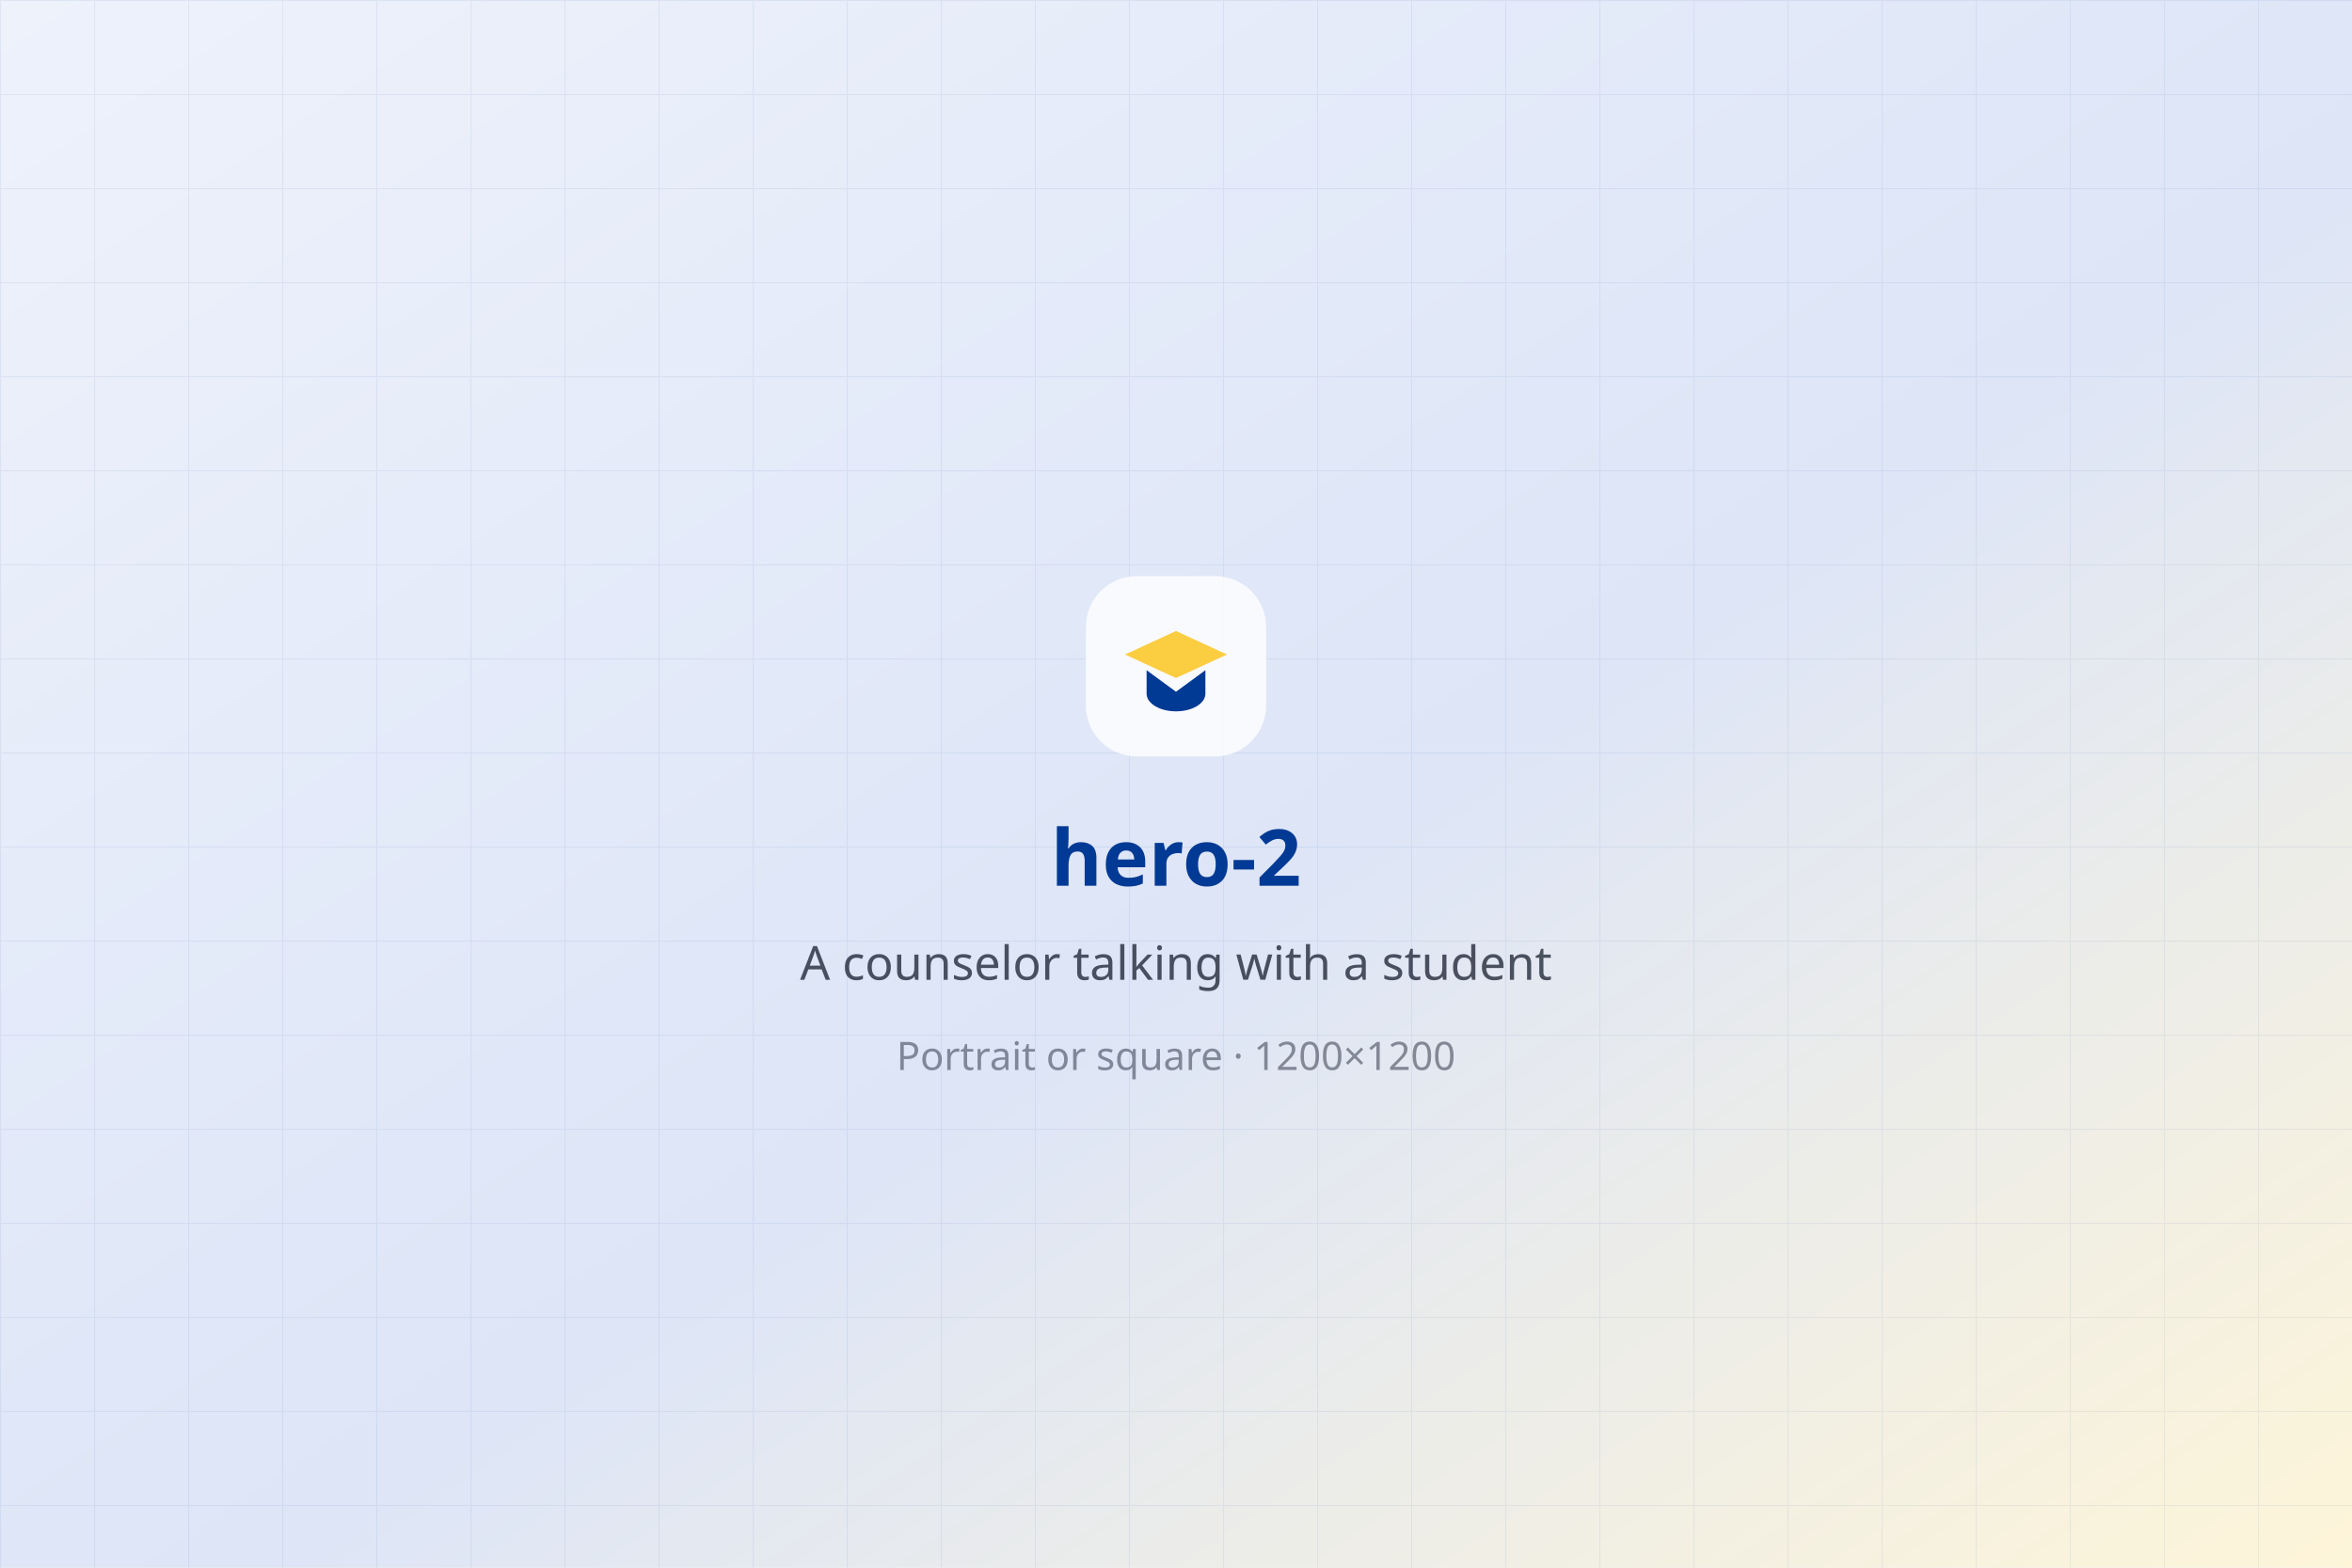
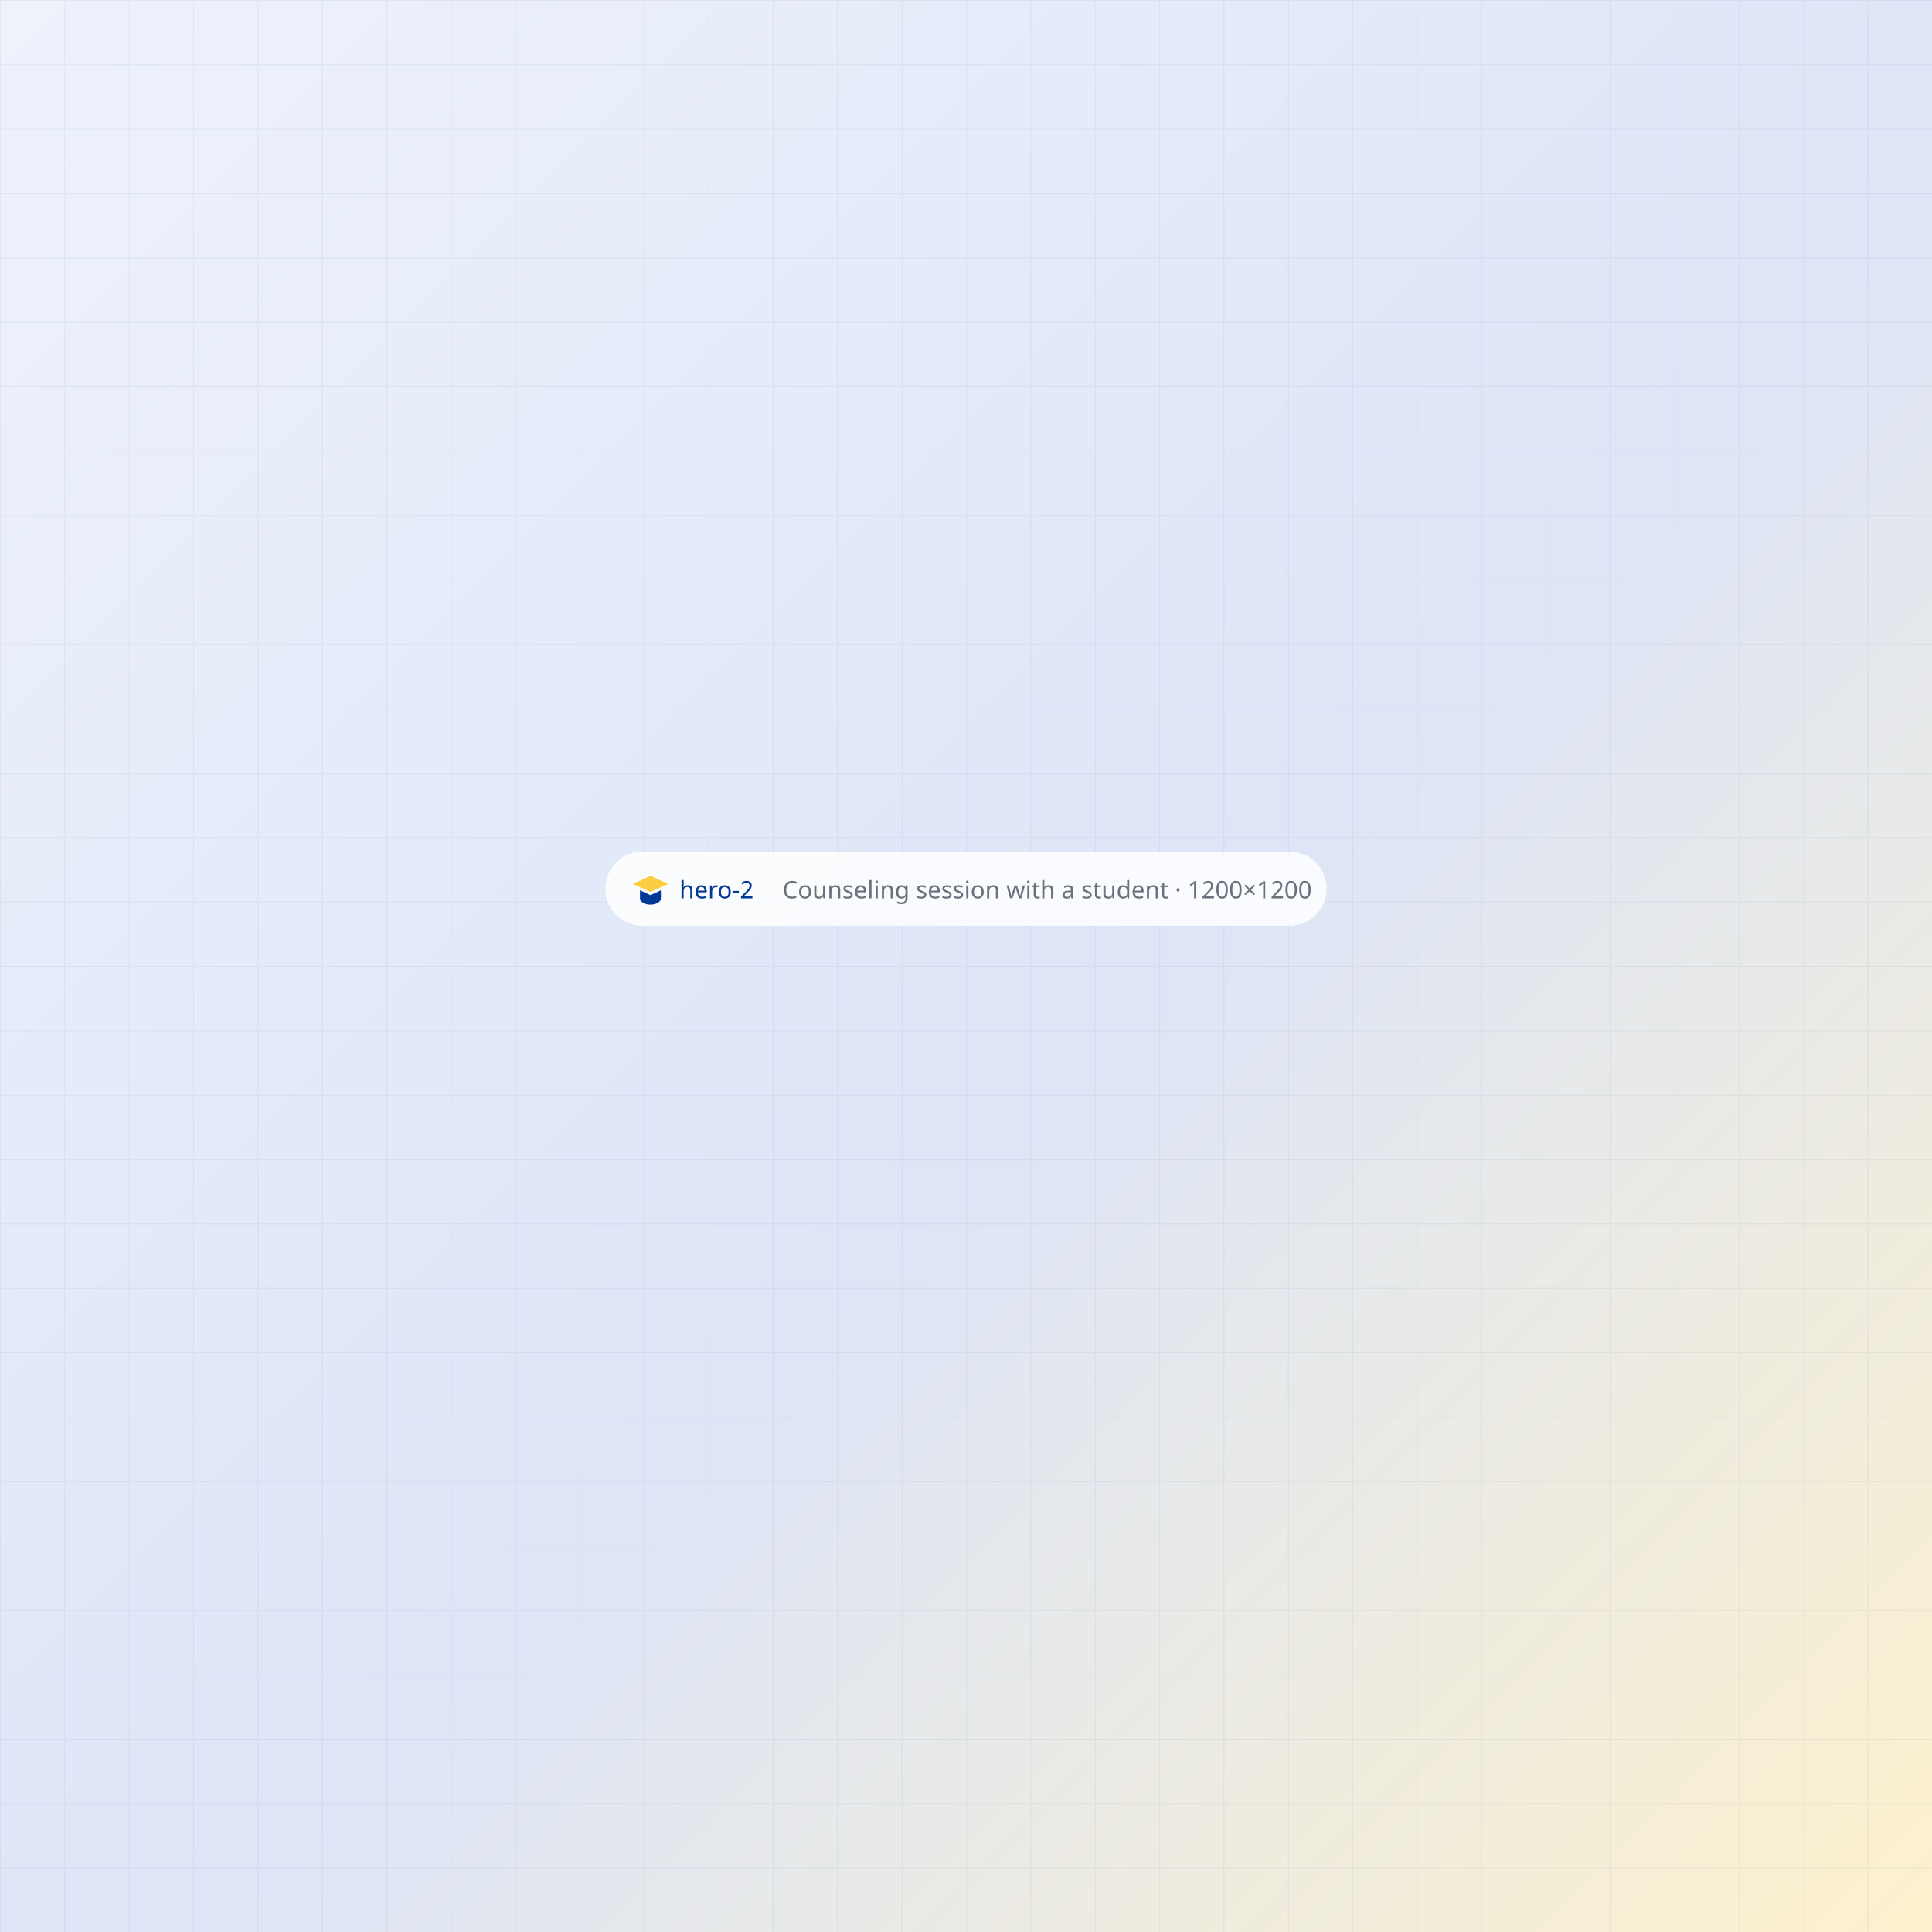
- <svg xmlns="http://www.w3.org/2000/svg" viewBox="0 0 1200 800" width="1200" height="800" role="img" aria-label="A counselor talking with a student">
+ <svg xmlns="http://www.w3.org/2000/svg" viewBox="0 0 1200 1200" width="1200" height="1200" role="img" aria-label="Counseling session with a student">
  <defs>
    <linearGradient id="g" x1="0" y1="0" x2="1" y2="1">
      <stop offset="0%" stop-color="#eef2fb" />
      <stop offset="55%" stop-color="#dde5f7" />
-       <stop offset="100%" stop-color="#fef5d8" />
+       <stop offset="100%" stop-color="#fdf1cc" />
    </linearGradient>
-     <pattern id="p" width="48" height="48" patternUnits="userSpaceOnUse">
-       <path d="M48 0H0v48" fill="none" stroke="#013a94" stroke-opacity="0.07" />
+     <pattern id="p" width="40" height="40" patternUnits="userSpaceOnUse">
+       <path d="M40 0H0v40" fill="none" stroke="#013a94" stroke-opacity="0.06" />
    </pattern>
  </defs>
-   <rect width="1200" height="800" fill="url(#g)" />
-   <rect width="1200" height="800" fill="url(#p)" />
-   <g transform="translate(600 340)">
-     <rect x="-46" y="-46" width="92" height="92" rx="26" fill="#ffffff" fill-opacity="0.8" />
-     <path d="M0 -18l26 12-26 12-26-12 26-12z" fill="#fbcd41" />
-     <path d="M-15 2v12c0 5 6.7 9 15 9s15-4 15-9V2L0 13-15 2z" fill="#013a94" />
+   <rect width="1200" height="1200" fill="url(#g)" />
+   <rect width="1200" height="1200" fill="url(#p)" />
+   <g transform="translate(600 552)">
+     <rect x="-224" y="-23" width="448" height="46" rx="23" fill="#ffffff" fill-opacity="0.85" />
+     <g transform="translate(-196 0)">
+       <path d="M0 -8l11 5-11 5-11-5 11-5z" fill="#fbcd41" />
+       <path d="M-6.5 1v5c0 2.2 2.9 3.9 6.5 3.9S6.5 8.2 6.5 6V1L0 4-6.5 1z" fill="#013a94" />
+     </g>
+     <text x="-178" y="6" font-family="'Work Sans',Segoe UI,system-ui,sans-serif" font-size="15" font-weight="500" fill="#013a94">hero-2</text>
+     <text x="-114" y="6" font-family="'Work Sans',Segoe UI,system-ui,sans-serif" font-size="15" fill="#0e1526" fill-opacity="0.6">Counseling session with a student · 1200×1200</text>
  </g>
-   <text x="600" y="452" text-anchor="middle" font-family="Outfit,Segoe UI,system-ui,sans-serif" font-size="40" font-weight="600" fill="#013a94">hero-2</text>
-   <text x="600" y="500" text-anchor="middle" font-family="'Work Sans',Segoe UI,system-ui,sans-serif" font-size="24" fill="#0e1526" fill-opacity="0.72">A counselor talking with a student</text>
-   <text x="600" y="546" text-anchor="middle" font-family="'Work Sans',Segoe UI,system-ui,sans-serif" font-size="20" fill="#0e1526" fill-opacity="0.45">Portrait or square · 1200×1200</text>
</svg>
